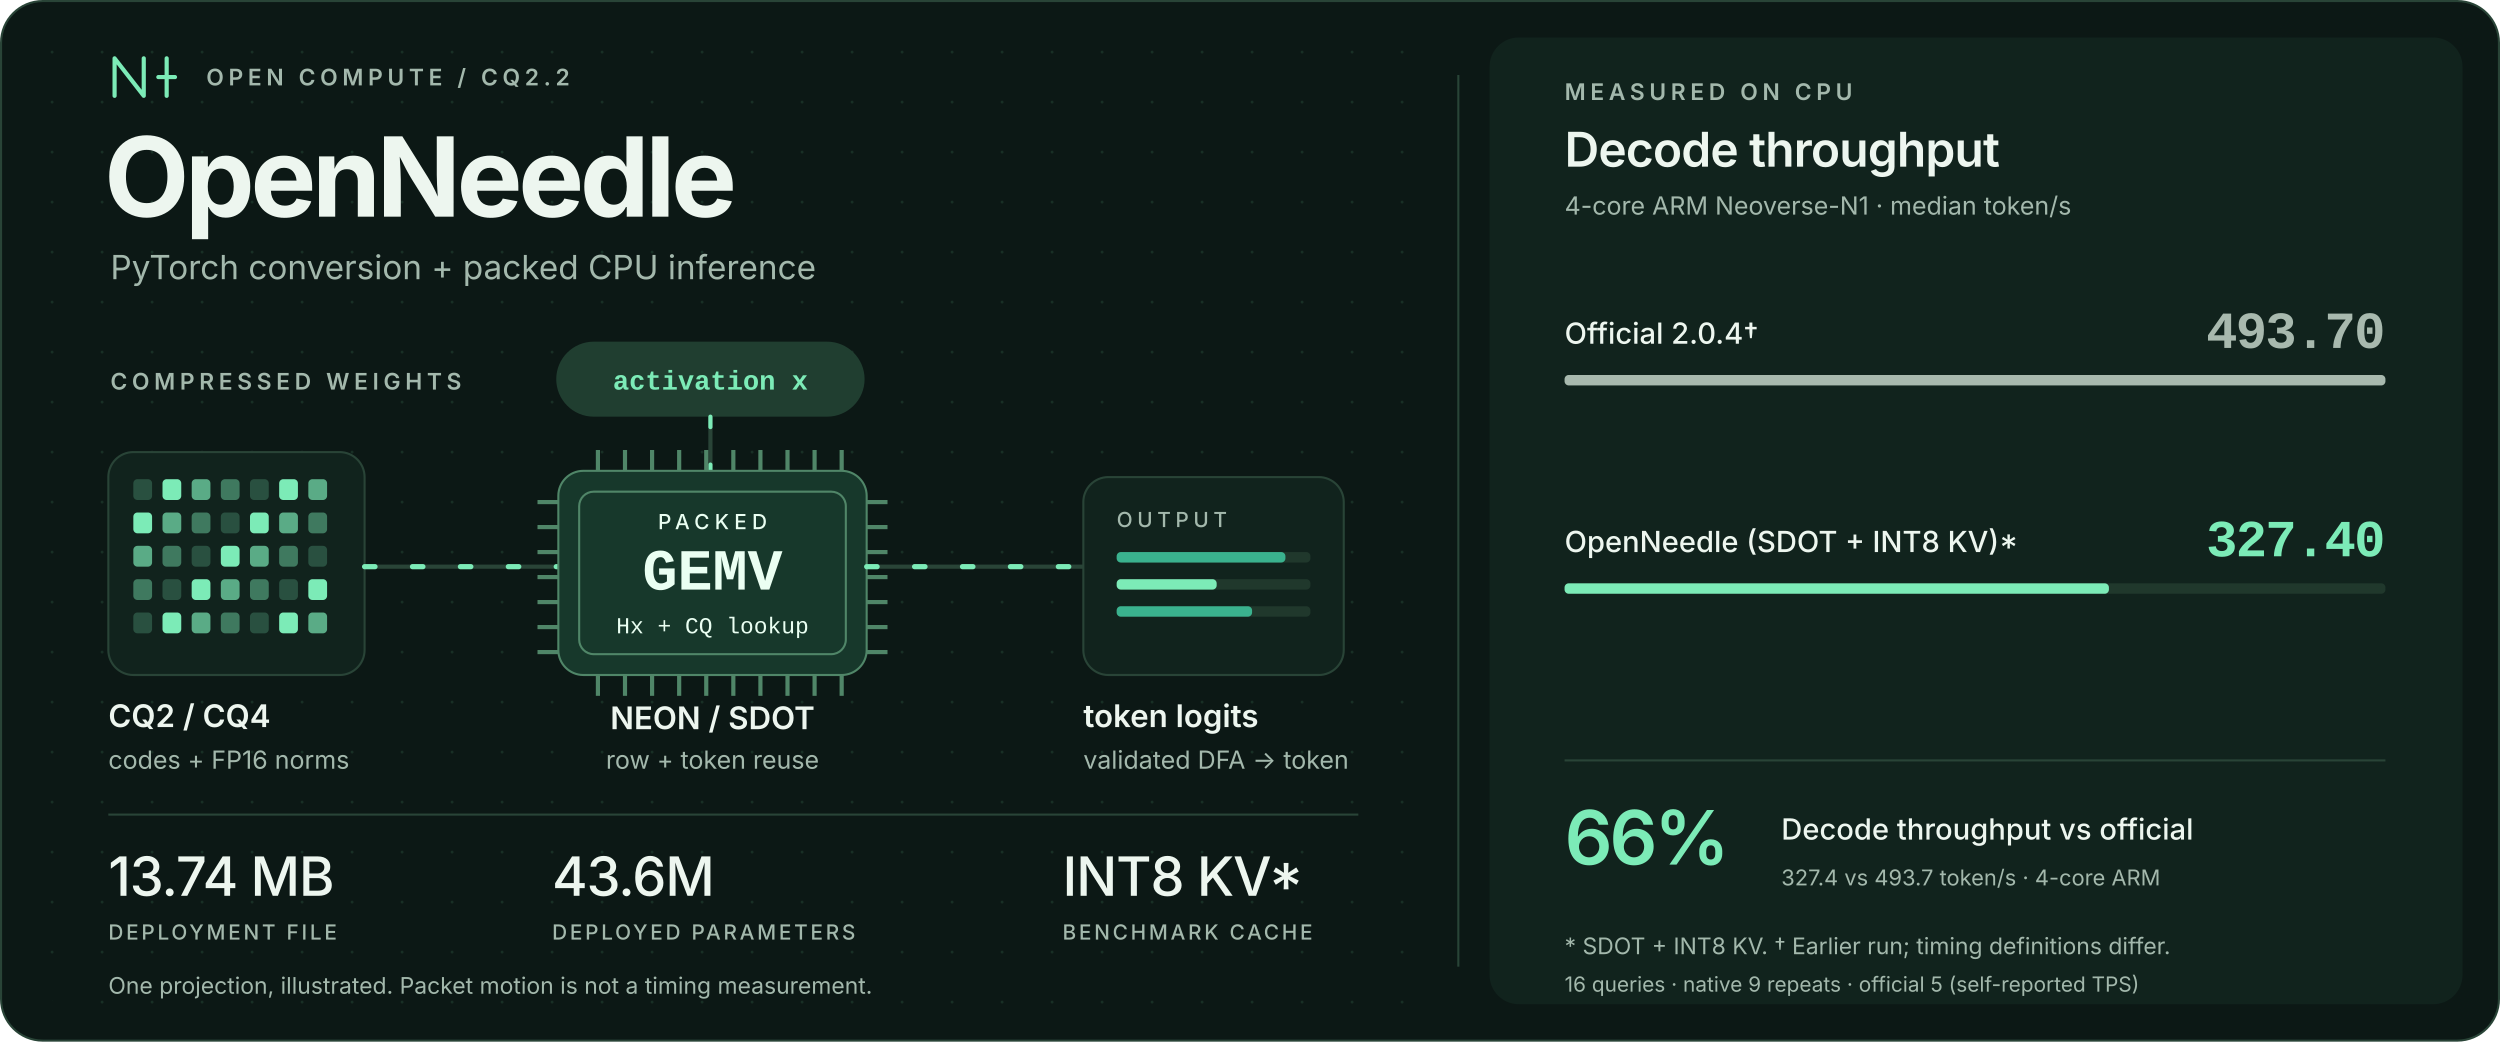
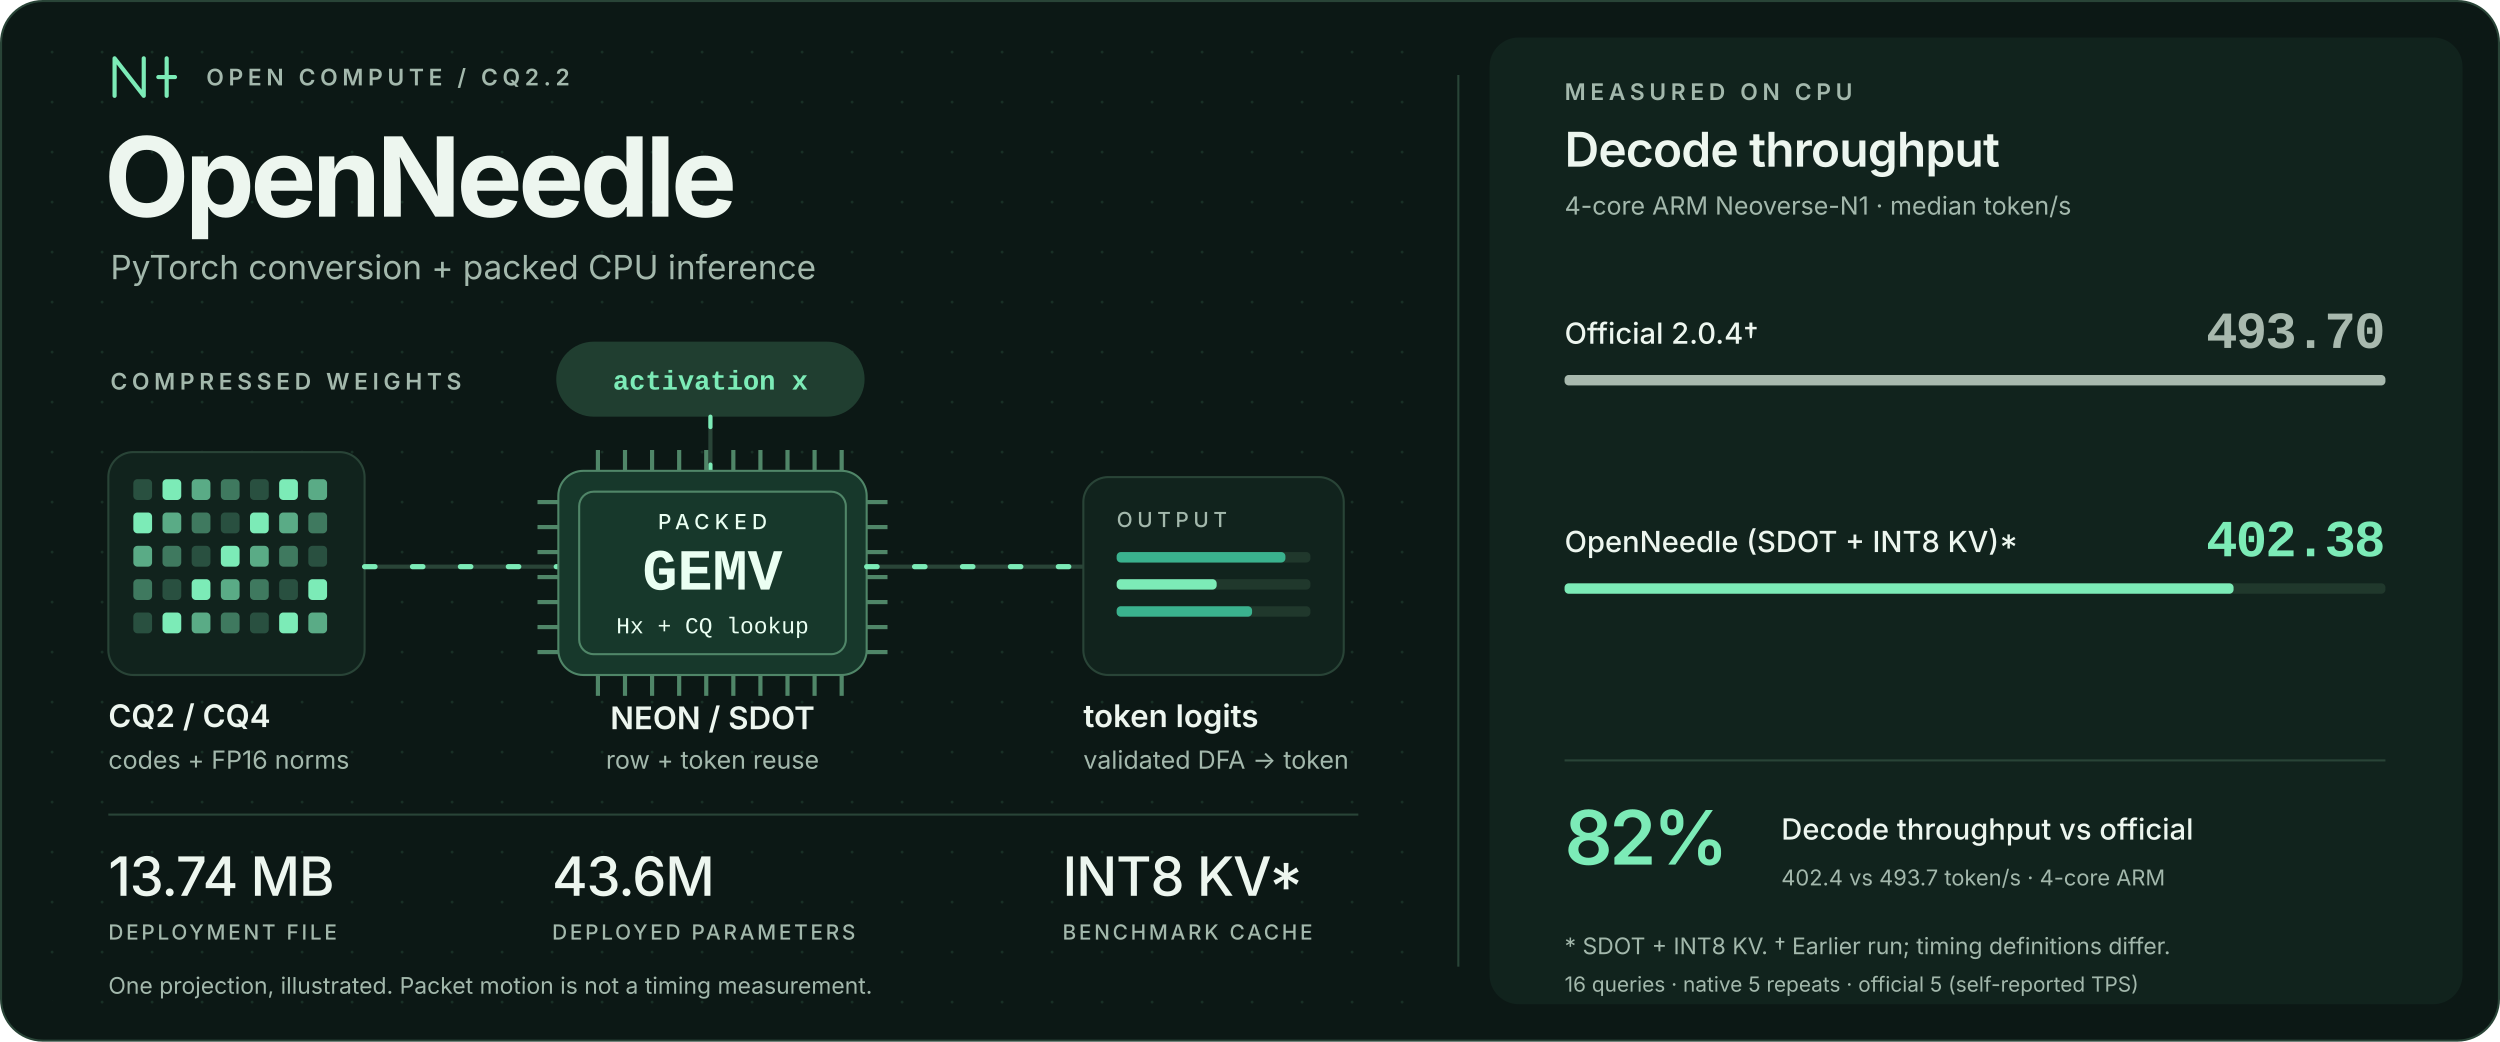
<svg xmlns="http://www.w3.org/2000/svg" width="1200" height="500" viewBox="0 0 1200 500" role="img" aria-labelledby="title desc">
  <style>text{font-family:Inter,"Segoe UI",Arial,sans-serif}.mono{font-family:"SFMono-Regular",Consolas,"Liberation Mono",monospace}.overline{letter-spacing:2.2px}.flow{stroke-dasharray:5 18;stroke-linecap:round;animation:travel 2.6s linear infinite}.phase2{animation-delay:-1.3s}.phase3{animation-duration:1.8s}.spark{animation:shimmer 3.4s ease-in-out infinite}.spark2{animation-delay:-1.7s}@keyframes travel{to{stroke-dashoffset:-92}}@keyframes shimmer{0%,100%{opacity:.38}50%{opacity:1}}@media(prefers-reduced-motion:reduce){.flow,.spark{animation:none!important}.flow{stroke-dasharray:5 18;opacity:.7}}</style>
  <defs>
    <pattern id="grid" width="24" height="24" patternUnits="userSpaceOnUse">
      <circle cx="1" cy="1" r=".7" fill="#294e3c" />
    </pattern>
  </defs>
  <rect x="0.5" y="0.5" width="1199" height="499" rx="20" fill="#0c1815" stroke="#294437" />
  <rect x="18" y="18" width="676" height="464" rx="14" fill="url(#grid)" opacity=".42" />
  <rect x="715" y="18" width="467" height="464" rx="14" fill="#11231d" />
  <path d="M700 36V464" fill="none" stroke="#294437" stroke-width="1" />
  <path d="M55 46V28L69 46V28M80 28V46M76 37H84" fill="none" stroke="#7cebb7" stroke-width="2" stroke-linecap="round" stroke-linejoin="round" />
  <text x="99" y="41" fill="#a3b8ac" font-size="11" font-weight="600" class="overline">OPEN COMPUTE / CQ2.2</text>
  <text x="50" y="104" fill="#edf6ef" font-size="53" font-weight="650" letter-spacing="-2">OpenNeedle</text>
  <text x="53" y="134" fill="#a3b8ac" font-size="16" font-weight="400">PyTorch conversion + packed CPU inference</text>
  <text x="53" y="187" fill="#a3b8ac" font-size="11" font-weight="600" class="overline">COMPRESSED WEIGHTS</text>
  <rect x="267" y="164" width="148" height="36" rx="18" fill="#203e30" />
  <text x="341" y="187" fill="#7cebb7" font-size="13" font-weight="550" text-anchor="middle" class="mono">activation x</text>
  <path d="M341 200V226" fill="none" stroke="#294437" stroke-width="2" />
  <path d="M341 200V226" fill="none" stroke="#7cebb7" stroke-width="2" class="flow phase3" />
  <rect x="52" y="217" width="123" height="107" rx="12" fill="#11231d" stroke="#294437" />
  <rect x="64" y="230" width="9" height="10" rx="2" fill="#7cebb7" opacity="0.23" />
  <rect x="78" y="230" width="9" height="10" rx="2" fill="#7cebb7" opacity="1" />
  <rect x="92" y="230" width="9" height="10" rx="2" fill="#7cebb7" opacity="0.68" />
  <rect x="106" y="230" width="9" height="10" rx="2" fill="#7cebb7" opacity="0.43" />
  <rect x="120" y="230" width="9" height="10" rx="2" fill="#7cebb7" opacity="0.23" />
  <rect x="134" y="230" width="9" height="10" rx="2" fill="#7cebb7" opacity="1" />
  <rect x="148" y="230" width="9" height="10" rx="2" fill="#7cebb7" opacity="0.68" />
  <rect x="64" y="246" width="9" height="10" rx="2" fill="#7cebb7" opacity="1" />
  <rect x="78" y="246" width="9" height="10" rx="2" fill="#7cebb7" opacity="0.68" />
  <rect x="92" y="246" width="9" height="10" rx="2" fill="#7cebb7" opacity="0.43" />
  <rect x="106" y="246" width="9" height="10" rx="2" fill="#7cebb7" opacity="0.23" />
  <rect x="120" y="246" width="9" height="10" rx="2" fill="#7cebb7" opacity="1" />
  <rect x="134" y="246" width="9" height="10" rx="2" fill="#7cebb7" opacity="0.68" />
  <rect x="148" y="246" width="9" height="10" rx="2" fill="#7cebb7" opacity="0.43" />
  <rect x="64" y="262" width="9" height="10" rx="2" fill="#7cebb7" opacity="0.68" />
  <rect x="78" y="262" width="9" height="10" rx="2" fill="#7cebb7" opacity="0.43" />
  <rect x="92" y="262" width="9" height="10" rx="2" fill="#7cebb7" opacity="0.23" />
  <rect x="106" y="262" width="9" height="10" rx="2" fill="#7cebb7" opacity="1" />
  <rect x="120" y="262" width="9" height="10" rx="2" fill="#7cebb7" opacity="0.68" class="spark" />
  <rect x="134" y="262" width="9" height="10" rx="2" fill="#7cebb7" opacity="0.43" />
  <rect x="148" y="262" width="9" height="10" rx="2" fill="#7cebb7" opacity="0.23" />
  <rect x="64" y="278" width="9" height="10" rx="2" fill="#7cebb7" opacity="0.43" />
  <rect x="78" y="278" width="9" height="10" rx="2" fill="#7cebb7" opacity="0.23" class="spark spark2" />
  <rect x="92" y="278" width="9" height="10" rx="2" fill="#7cebb7" opacity="1" />
  <rect x="106" y="278" width="9" height="10" rx="2" fill="#7cebb7" opacity="0.68" />
  <rect x="120" y="278" width="9" height="10" rx="2" fill="#7cebb7" opacity="0.43" />
  <rect x="134" y="278" width="9" height="10" rx="2" fill="#7cebb7" opacity="0.23" />
  <rect x="148" y="278" width="9" height="10" rx="2" fill="#7cebb7" opacity="1" />
  <rect x="64" y="294" width="9" height="10" rx="2" fill="#7cebb7" opacity="0.23" />
  <rect x="78" y="294" width="9" height="10" rx="2" fill="#7cebb7" opacity="1" />
  <rect x="92" y="294" width="9" height="10" rx="2" fill="#7cebb7" opacity="0.68" />
  <rect x="106" y="294" width="9" height="10" rx="2" fill="#7cebb7" opacity="0.43" />
  <rect x="120" y="294" width="9" height="10" rx="2" fill="#7cebb7" opacity="0.23" />
  <rect x="134" y="294" width="9" height="10" rx="2" fill="#7cebb7" opacity="1" />
  <rect x="148" y="294" width="9" height="10" rx="2" fill="#7cebb7" opacity="0.68" />
  <text x="52" y="349" fill="#edf6ef" font-size="15" font-weight="600">CQ2 / CQ4</text>
  <text x="52" y="369" fill="#a3b8ac" font-size="12" font-weight="400">codes + FP16 norms</text>
  <path d="M175 272H268" fill="none" stroke="#294437" stroke-width="2" />
  <path d="M175 272H268" fill="none" stroke="#7cebb7" stroke-width="2.5" class="flow" />
  <path d="M258 241H268M416 241H426" fill="none" stroke="#508668" stroke-width="2" />
  <path d="M258 253H268M416 253H426" fill="none" stroke="#508668" stroke-width="2" />
  <path d="M258 265H268M416 265H426" fill="none" stroke="#508668" stroke-width="2" />
  <path d="M258 277H268M416 277H426" fill="none" stroke="#508668" stroke-width="2" />
  <path d="M258 289H268M416 289H426" fill="none" stroke="#508668" stroke-width="2" />
  <path d="M258 301H268M416 301H426" fill="none" stroke="#508668" stroke-width="2" />
  <path d="M258 313H268M416 313H426" fill="none" stroke="#508668" stroke-width="2" />
  <path d="M287 216V226M287 324V334" fill="none" stroke="#508668" stroke-width="2" />
  <path d="M300 216V226M300 324V334" fill="none" stroke="#508668" stroke-width="2" />
  <path d="M313 216V226M313 324V334" fill="none" stroke="#508668" stroke-width="2" />
  <path d="M326 216V226M326 324V334" fill="none" stroke="#508668" stroke-width="2" />
  <path d="M339 216V226M339 324V334" fill="none" stroke="#508668" stroke-width="2" />
  <path d="M352 216V226M352 324V334" fill="none" stroke="#508668" stroke-width="2" />
  <path d="M365 216V226M365 324V334" fill="none" stroke="#508668" stroke-width="2" />
  <path d="M378 216V226M378 324V334" fill="none" stroke="#508668" stroke-width="2" />
  <path d="M391 216V226M391 324V334" fill="none" stroke="#508668" stroke-width="2" />
  <path d="M404 216V226M404 324V334" fill="none" stroke="#508668" stroke-width="2" />
  <rect x="268" y="226" width="148" height="98" rx="12" fill="#17382b" stroke="#508668" />
  <rect x="278" y="236" width="128" height="78" rx="7" fill="none" stroke="#508668" />
  <text x="342" y="254" fill="#eafff2" font-size="10" font-weight="500" text-anchor="middle" letter-spacing="2.5">PACKED</text>
  <text x="342" y="283" fill="#eafff2" font-size="28" font-weight="600" text-anchor="middle" class="mono">GEMV</text>
  <text x="342" y="304" fill="#eafff2" font-size="11" font-weight="400" text-anchor="middle" class="mono">Hx + CQ lookup</text>
  <text x="342" y="350" fill="#edf6ef" font-size="15" font-weight="600" text-anchor="middle">NEON / SDOT</text>
  <text x="342" y="369" fill="#a3b8ac" font-size="12" font-weight="400" text-anchor="middle">row + token reuse</text>
  <path d="M416 272H520" fill="none" stroke="#294437" stroke-width="2" />
  <path d="M416 272H520" fill="none" stroke="#7cebb7" stroke-width="2.5" class="flow phase2" />
  <rect x="520" y="229" width="125" height="95" rx="12" fill="#11231d" stroke="#294437" />
  <text x="536" y="253" fill="#a3b8ac" font-size="10" font-weight="500" class="overline">OUTPUT</text>
  <rect x="536" y="265" width="93" height="5" rx="2" fill="#20382c" />
  <rect x="536" y="265" width="81" height="5" rx="2" fill="#3ab28e" />
  <rect x="536" y="278" width="93" height="5" rx="2" fill="#20382c" />
  <rect x="536" y="278" width="48" height="5" rx="2" fill="#7cebb7" />
  <rect x="536" y="291" width="93" height="5" rx="2" fill="#20382c" />
  <rect x="536" y="291" width="65" height="5" rx="2" fill="#3ab28e" />
  <text x="520" y="349" fill="#edf6ef" font-size="15" font-weight="600">token logits</text>
  <text x="520" y="369" fill="#a3b8ac" font-size="12" font-weight="400">validated DFA → token</text>
  <path d="M52 391H652" fill="none" stroke="#294437" stroke-width="1" />
  <text x="52" y="430" fill="#edf6ef" font-size="26" font-weight="550" letter-spacing="-.5">13.74 MB</text>
  <text x="52" y="451" fill="#a3b8ac" font-size="10" font-weight="500" letter-spacing="1.3">DEPLOYMENT FILE</text>
  <text x="265" y="430" fill="#edf6ef" font-size="26" font-weight="550" letter-spacing="-.5">43.6M</text>
  <text x="265" y="451" fill="#a3b8ac" font-size="10" font-weight="500" letter-spacing="1.3">DEPLOYED PARAMETERS</text>
  <text x="510" y="430" fill="#edf6ef" font-size="26" font-weight="550" letter-spacing="-.5">INT8 KV*</text>
  <text x="510" y="451" fill="#a3b8ac" font-size="10" font-weight="500" letter-spacing="1.3">BENCHMARK CACHE</text>
  <text x="52" y="477" fill="#a3b8ac" font-size="11" font-weight="400">One projection, illustrated. Packet motion is not a timing measurement.</text>
  <text x="751" y="48" fill="#a3b8ac" font-size="11" font-weight="600" class="overline">MEASURED ON CPU</text>
  <text x="751" y="80" fill="#edf6ef" font-size="23" font-weight="600" letter-spacing="-.4">Decode throughput</text>
  <text x="751" y="103" fill="#a3b8ac" font-size="12" font-weight="400">4-core ARM Neoverse-N1 · median token/s</text>
  <text x="751" y="165" fill="#edf6ef" font-size="14" font-weight="550">Official 2.0.4†</text>
  <text x="1145" y="167" fill="#a8b9ae" font-size="25" font-weight="600" text-anchor="end" class="mono" letter-spacing="-.8">493.70</text>
  <rect x="751" y="180" width="394" height="5" rx="2" fill="#20382c" />
  <rect x="751" y="180" width="394.0" height="5" rx="2" fill="#a8b9ae" data-backend="official" data-value="493.7" />
  <text x="751" y="265" fill="#edf6ef" font-size="14" font-weight="550">OpenNeedle (SDOT + INT8 KV)*</text>
-   <text x="1145" y="267" fill="#7cebb7" font-size="25" font-weight="600" text-anchor="end" class="mono" letter-spacing="-.8">327.40</text>
+   <text x="1145" y="267" fill="#7cebb7" font-size="25" font-weight="600" text-anchor="end" class="mono" letter-spacing="-.8">402.38</text>
  <rect x="751" y="280" width="394" height="5" rx="2" fill="#20382c" />
-   <rect x="751" y="280" width="261.281" height="5" rx="2" fill="#7cebb7" data-backend="optimized" data-value="327.397228376" />
+   <rect x="751" y="280" width="321.12" height="5" rx="2" fill="#7cebb7" data-backend="optimized" data-value="402.378506834" />
  <path d="M751 365H1145" fill="none" stroke="#294437" stroke-width="1" />
-   <text x="751" y="415" fill="#7cebb7" font-size="36" font-weight="600" letter-spacing="-1.5">66%</text>
+   <text x="751" y="415" fill="#7cebb7" font-size="36" font-weight="600" letter-spacing="-1.5">82%</text>
  <text x="855" y="403" fill="#edf6ef" font-size="14" font-weight="500">Decode throughput vs official</text>
-   <text x="855" y="425" fill="#a3b8ac" font-size="10.5" font-weight="400">327.4 vs 493.7 token/s · 4-core ARM</text>
+   <text x="855" y="425" fill="#a3b8ac" font-size="10.5" font-weight="400">402.4 vs 493.7 token/s · 4-core ARM</text>
  <text x="751" y="458" fill="#a3b8ac" font-size="11" font-weight="400">* SDOT + INT8 KV. † Earlier run; timing definitions differ.</text>
-   <text x="751" y="476" fill="#a3b8ac" font-size="10" font-weight="400">16 queries · native 9 repeats · official 5 (self-reported TPS)</text>
+   <text x="751" y="476" fill="#a3b8ac" font-size="10" font-weight="400">16 queries · native 5 repeats · official 5 (self-reported TPS)</text>
</svg>
